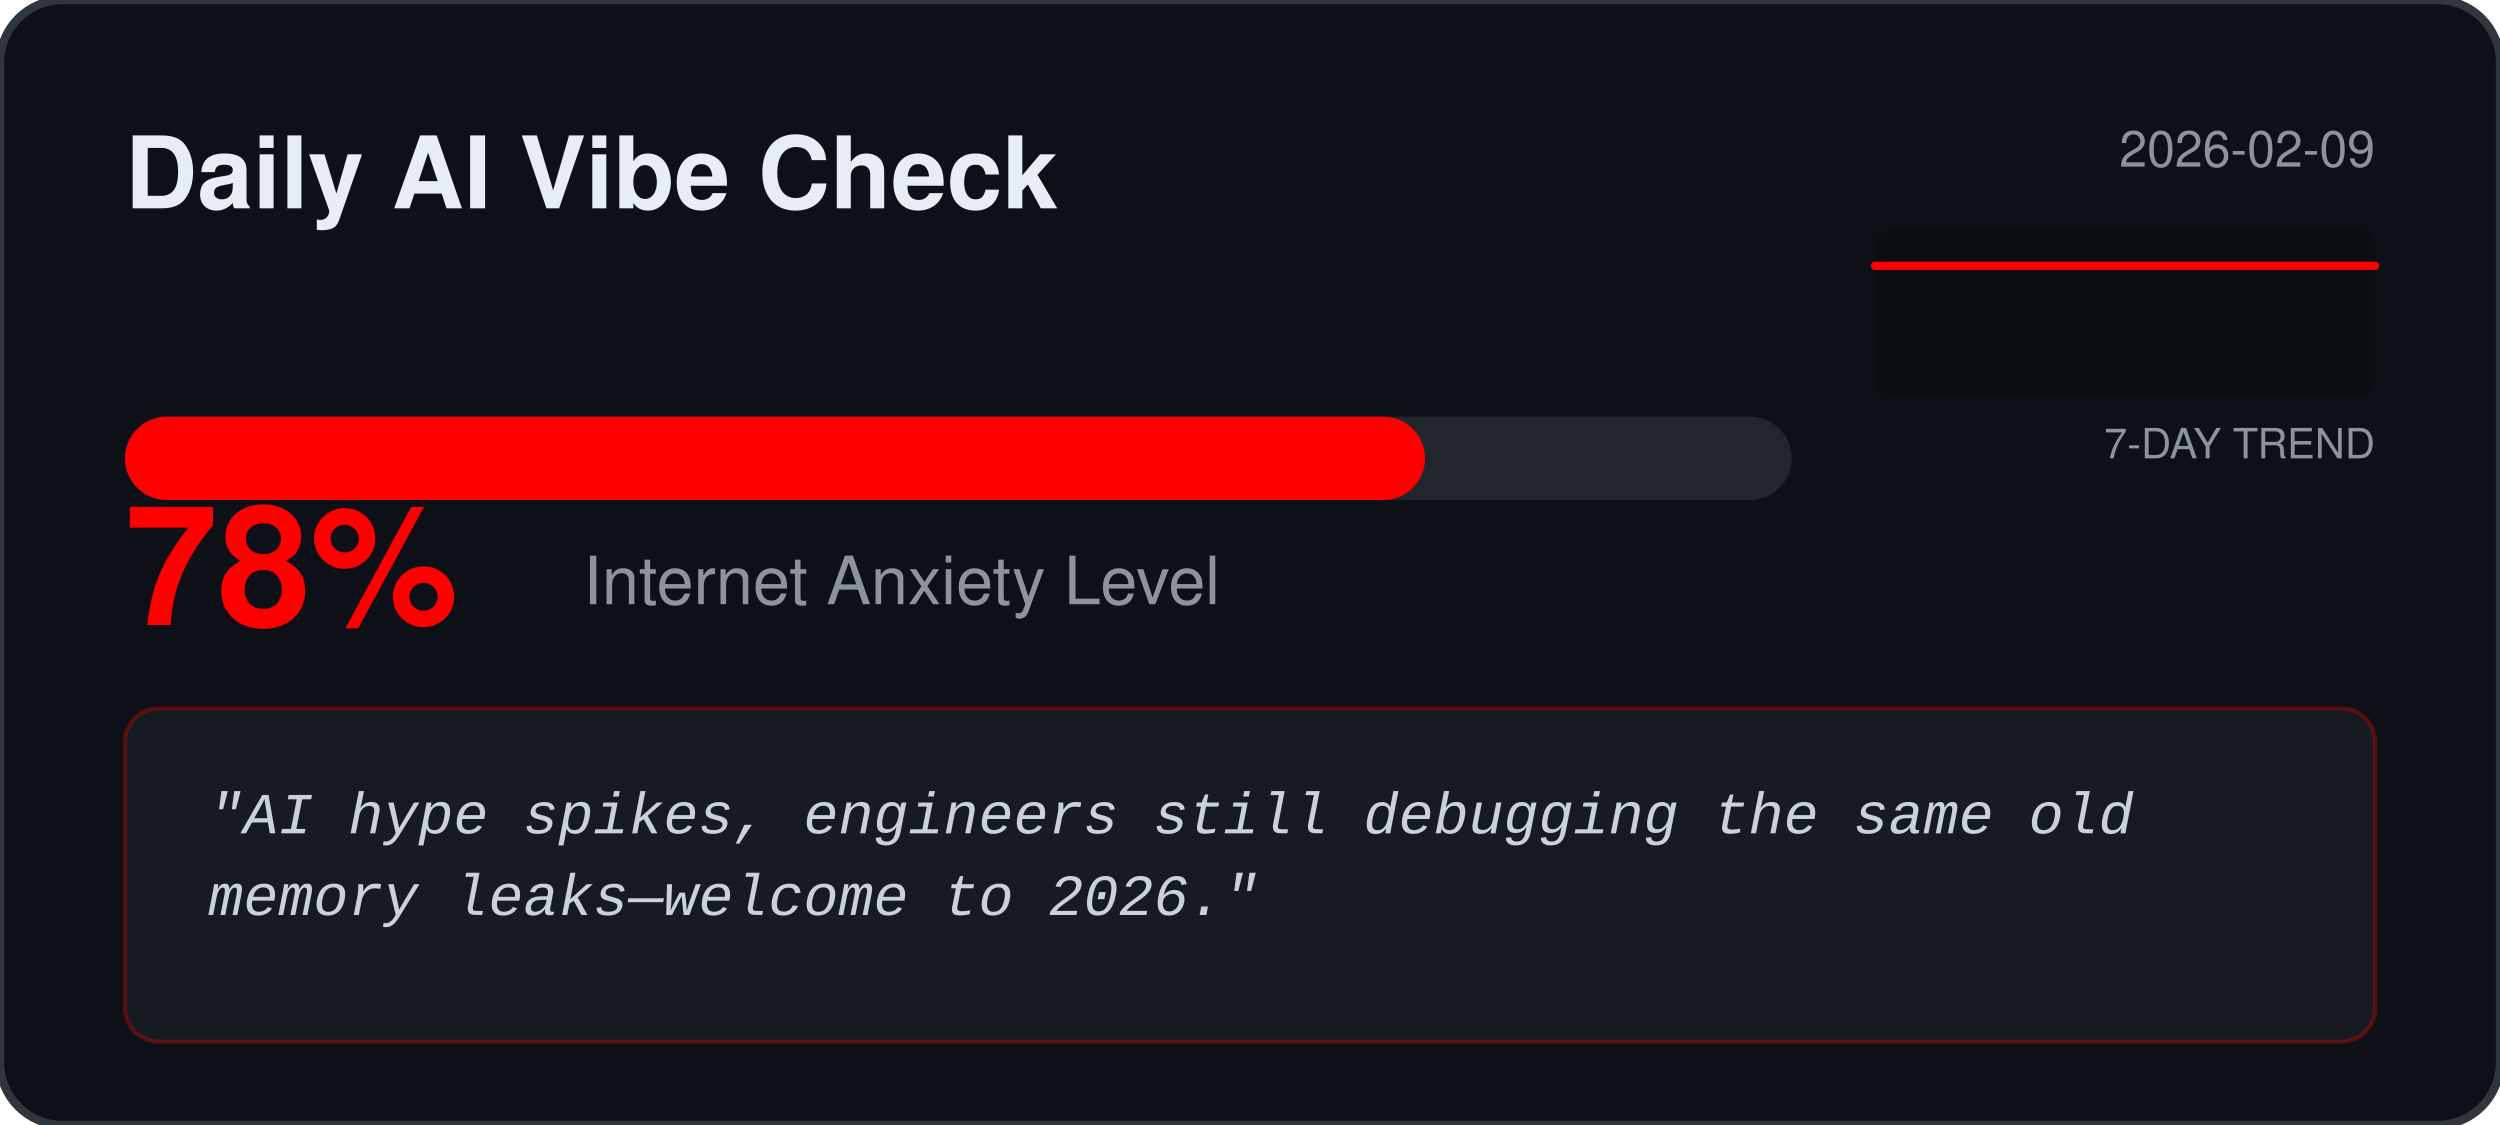
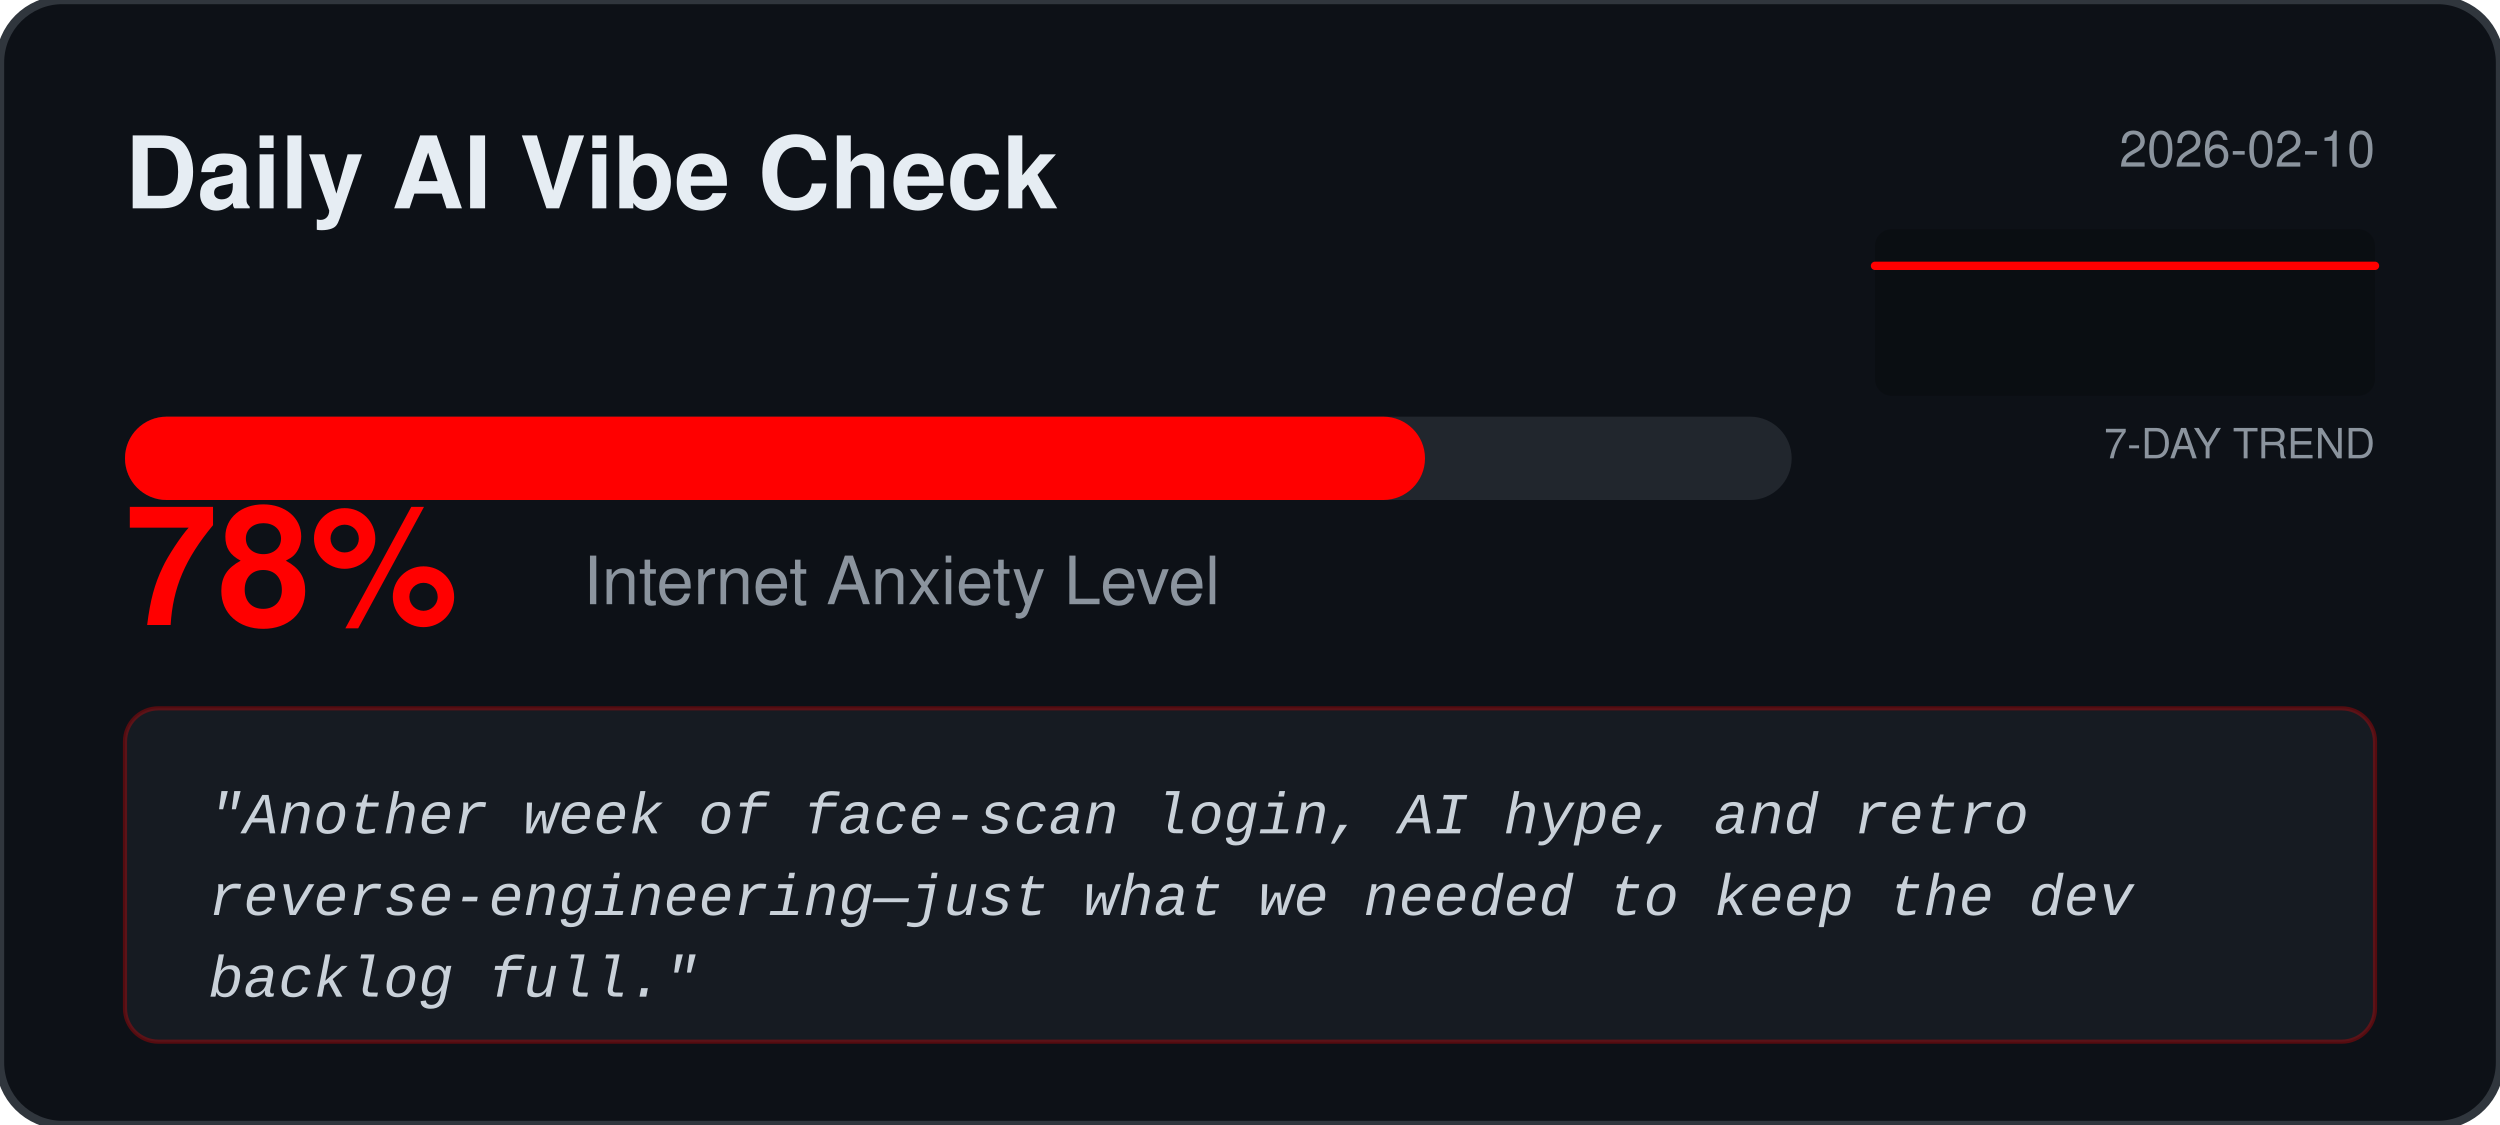
<svg xmlns="http://www.w3.org/2000/svg" width="600" height="270" viewBox="0 0 600 270" fill="none">
  <rect width="600" height="270" rx="15" fill="#0D1117" stroke="#30363D" stroke-width="2" />
  <text x="30" y="50" fill="#E6EDF3" font-family="Segoe UI, Helvetica, sans-serif" font-weight="bold" font-size="24">Daily AI Vibe Check</text>
-   <text x="570" y="40" fill="#8B949E" font-family="Segoe UI, Helvetica, sans-serif" font-size="12" text-anchor="end">2026-02-09</text>
+   <text x="570" y="40" fill="#8B949E" font-family="Segoe UI, Helvetica, sans-serif" font-size="12" text-anchor="end">2026-02-10</text>
  <rect x="450" y="55" width="120" height="40" fill="#000000" fill-opacity="0.2" rx="4" />
  <text x="570" y="110" fill="#8B949E" font-family="Segoe UI, Helvetica, sans-serif" font-size="10" text-anchor="end">7-DAY TREND</text>
  <polyline points="450.0,63.8 470.0,63.8 490.0,63.8 510.0,63.8 530.0,63.8 550.0,63.8 570.0,63.8" fill="none" stroke="#FF0000" stroke-width="2" stroke-linecap="round" stroke-linejoin="round" />
  <rect x="30" y="100" width="400" height="20" rx="10" fill="#21262D" />
  <rect x="30" y="100" width="312.0" height="20" rx="10" fill="#FF0000" />
  <text x="30" y="150" fill="#FF0000" font-family="Segoe UI, Helvetica, sans-serif" font-weight="bold" font-size="40">78%</text>
  <text x="140" y="145" fill="#8B949E" font-family="Segoe UI, Helvetica, sans-serif" font-size="16">Internet Anxiety Level</text>
  <rect x="30" y="170" width="540" height="80" rx="8" fill="#161B22" stroke="#FF0000" stroke-opacity="0.3" />
  <text x="50" y="200" fill="#C9D1D9" font-family="Courier New, monospace" font-size="14" font-style="italic">
-     <tspan x="50" dy="0">"AI hype spikes, engineers still debugging the same old</tspan>
-     <tspan x="50" dy="1.4em">memory leaks—welcome to 2026."</tspan>
+     <tspan x="50" dy="0">"Another week of face‑scan login, AI hype, and retro</tspan>
+     <tspan x="50" dy="1.4em">reverse‑engineering—just what we needed to keep the dev</tspan>
+     <tspan x="50" dy="1.4em">backlog full."</tspan>
  </text>
</svg>
